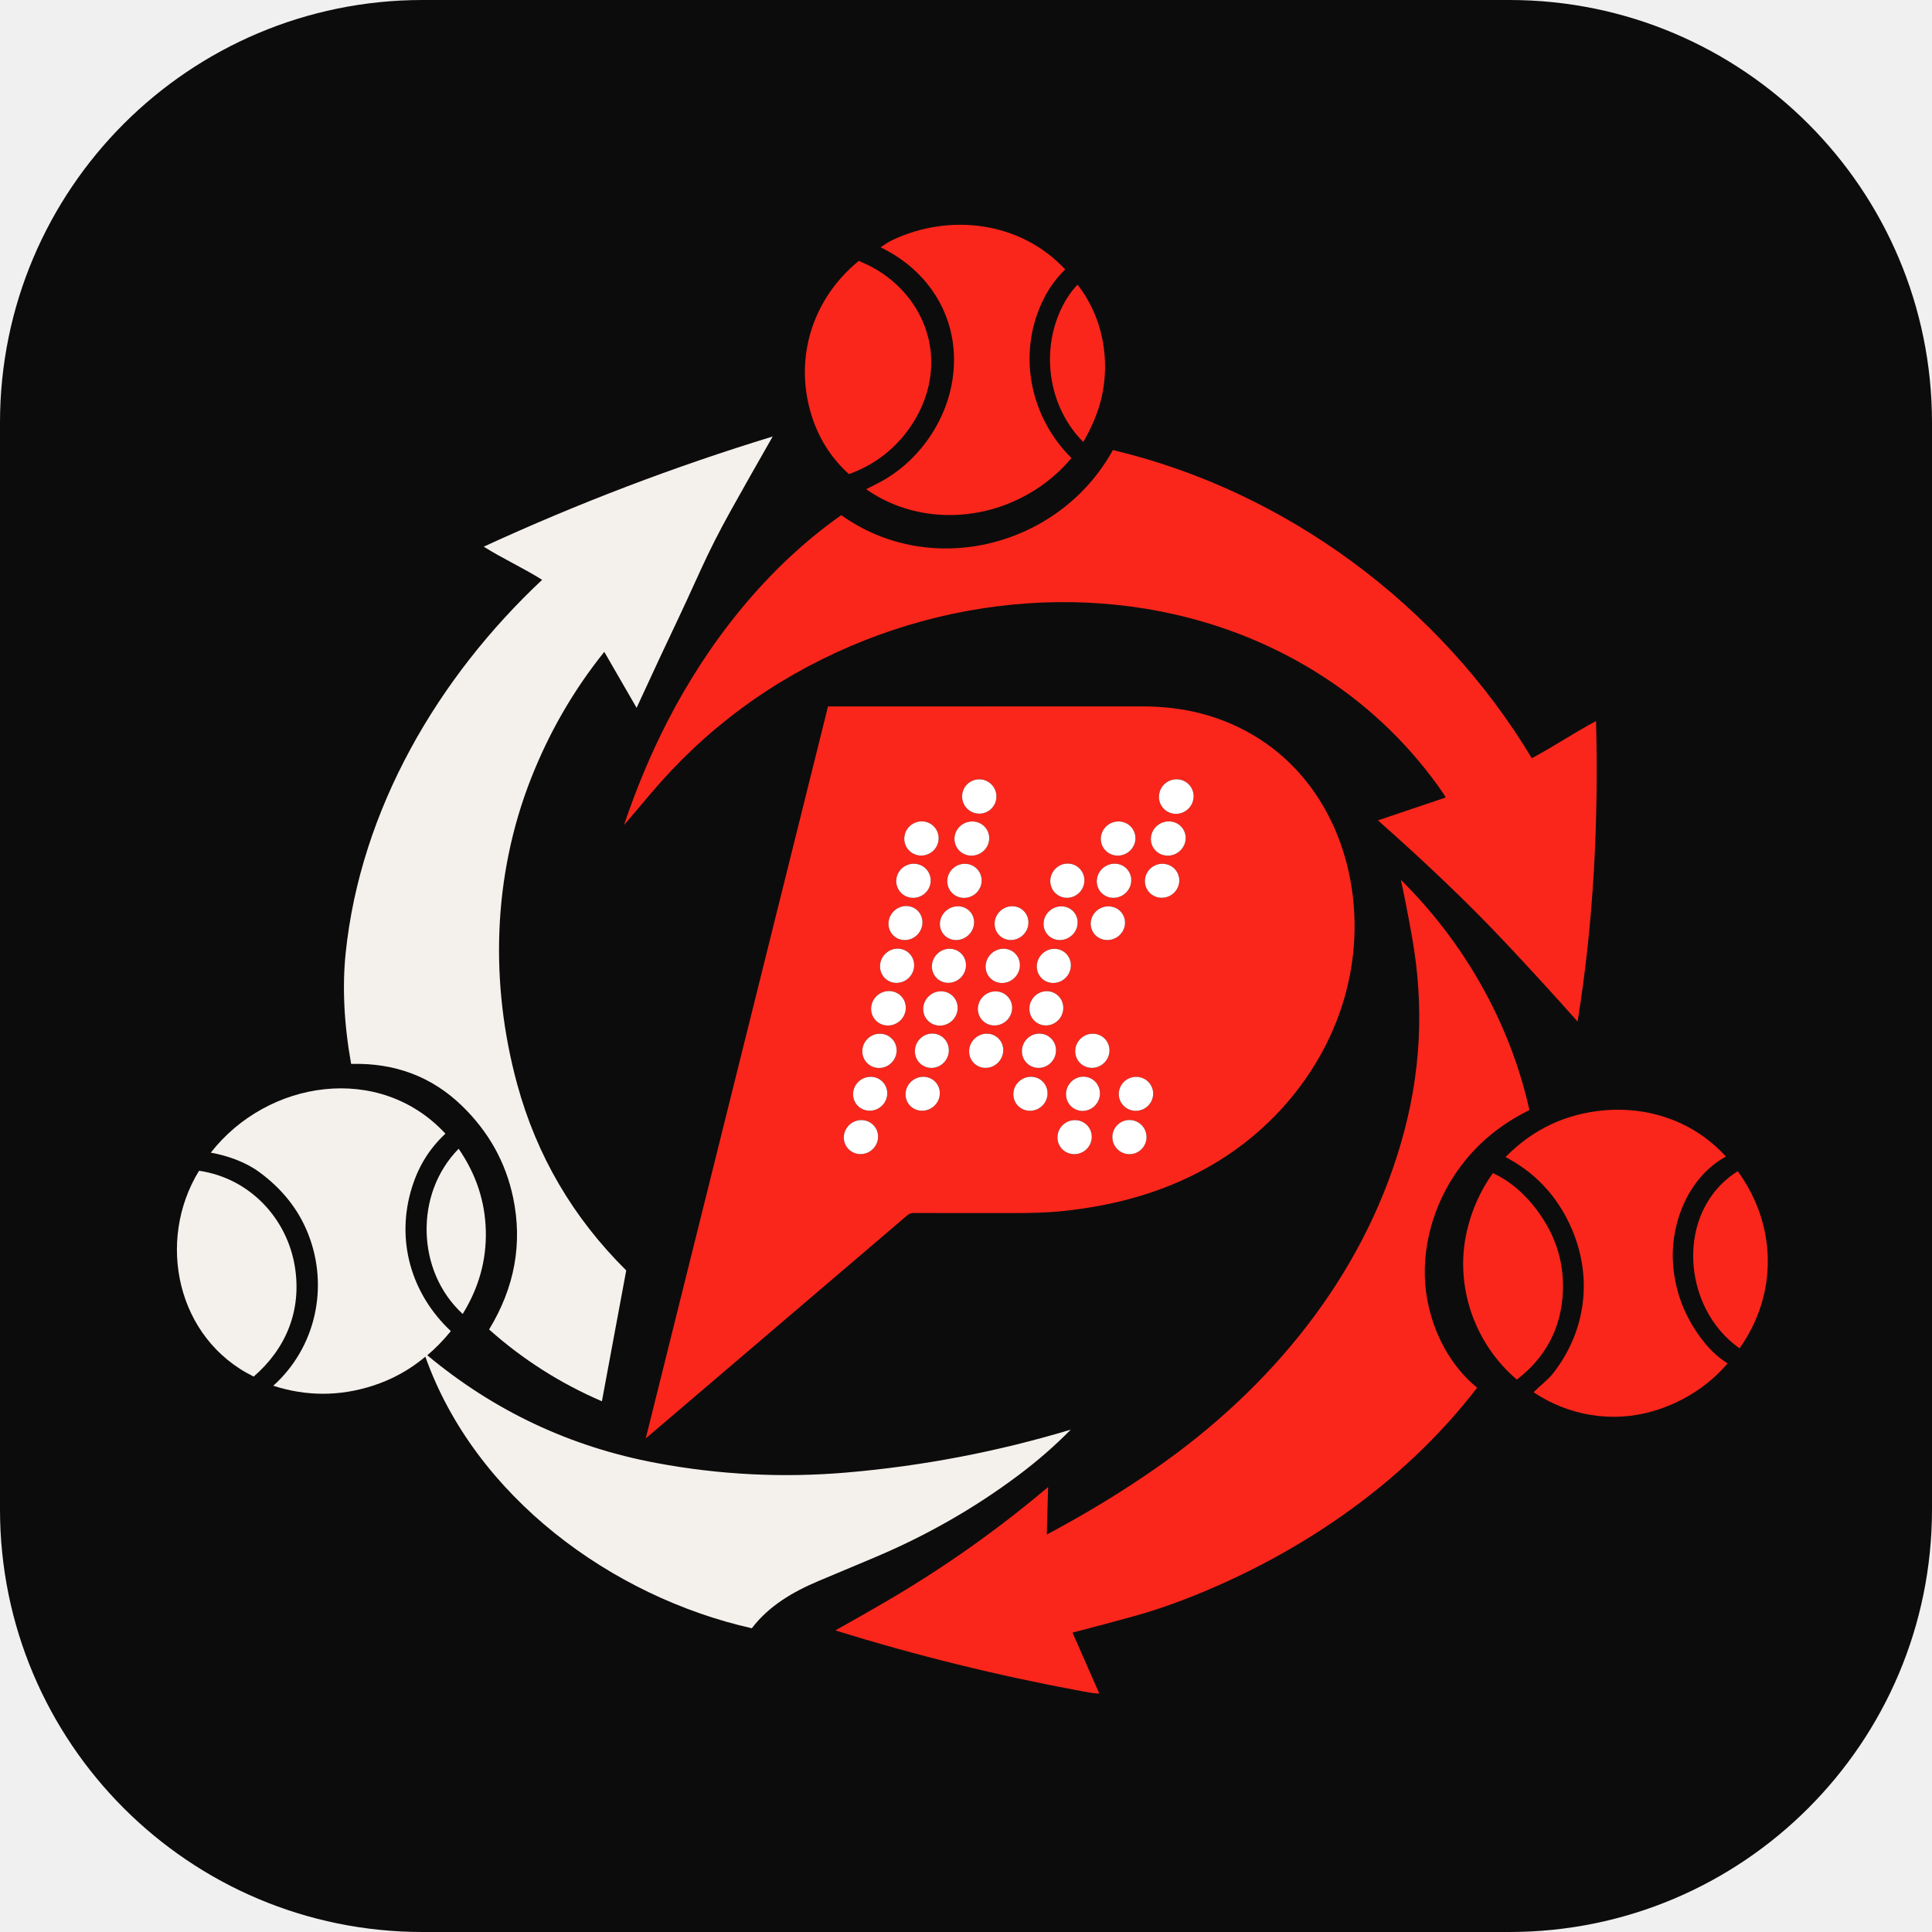
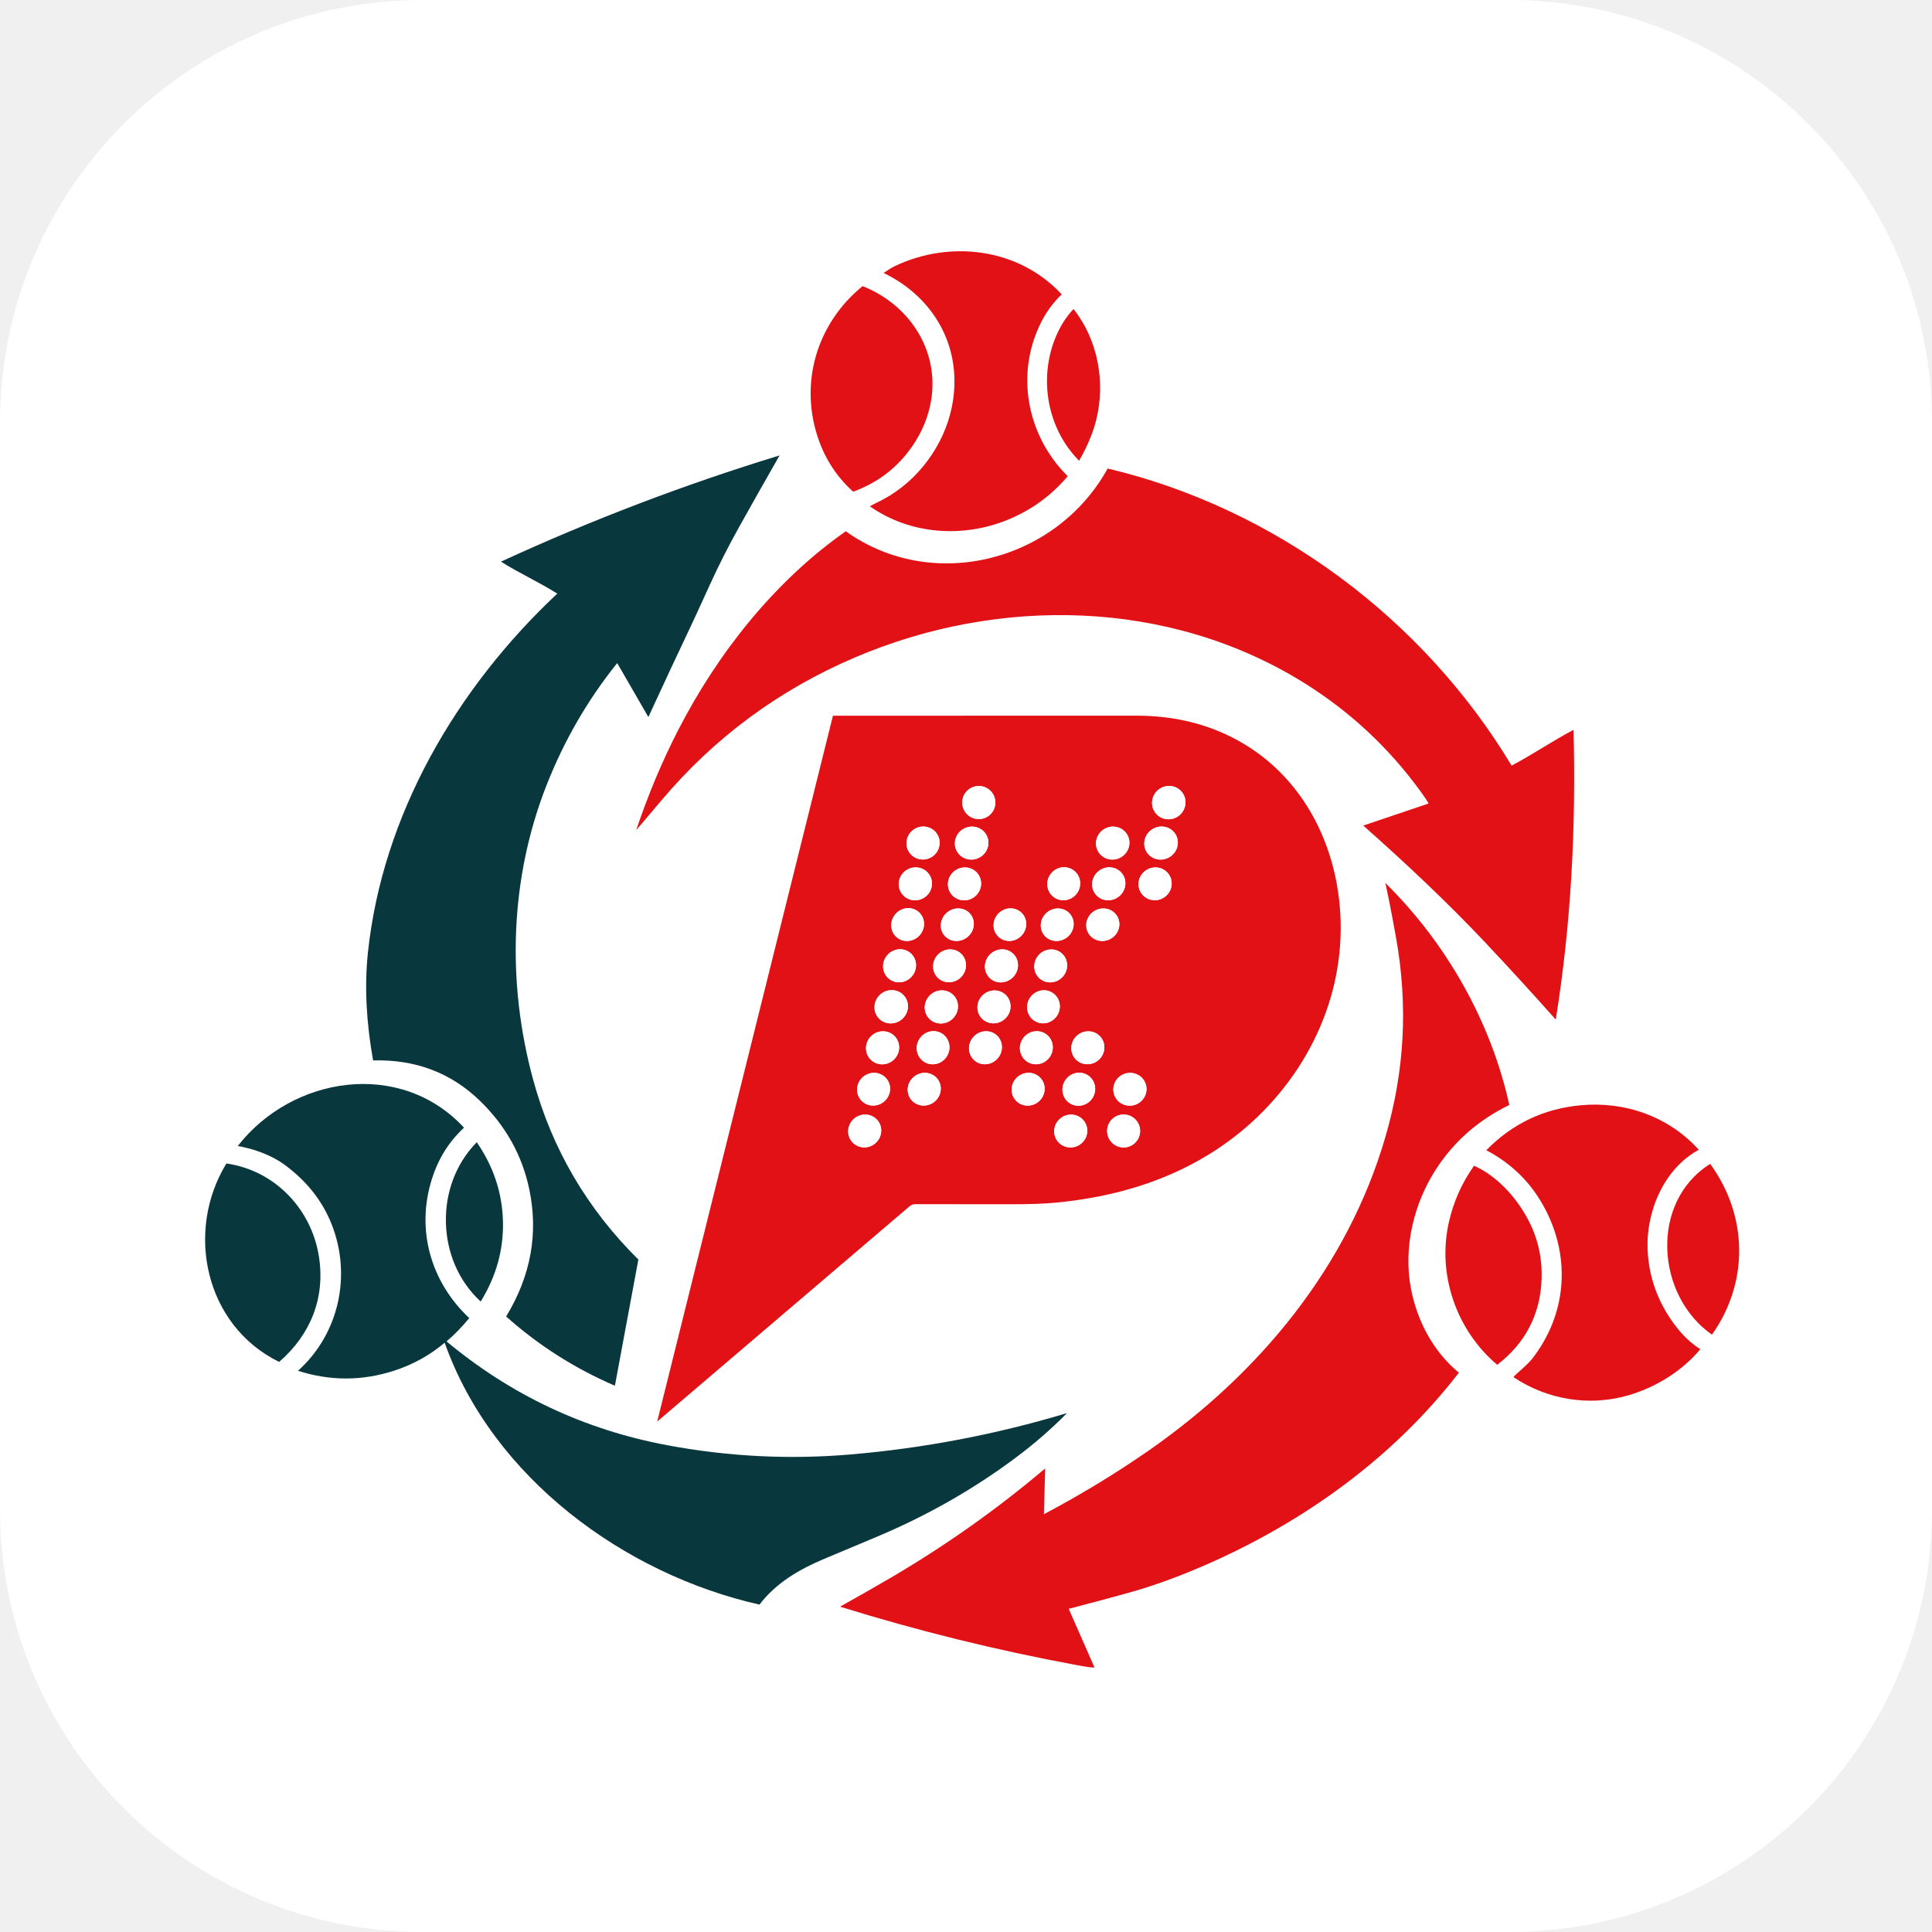
<svg xmlns="http://www.w3.org/2000/svg" viewBox="0 0 64 64">
-   <rect width="64" height="64" rx="14" fill="#0d0c0c" />
-   <svg x="4" y="5" width="56" height="54" viewBox="130 50 1000 920">
-     <path fill="#fa261b" d="M 570.969 227.961 C 575 225.941 577.441 224.691 578.91 223.91 C 600.691 212.379 616.641 190.379 621.352 166.891 C 628.379 131.922 611.359 100.289 579.469 84.852 C 582.391 82.84 584.699 81.43 586.391 80.629 C 620.078 64.602 662.121 69.391 688.691 97.961 C 683.379 103.16 679.43 108.602 676.328 114.641 C 660.012 146.41 667.219 184.641 692.398 209.531 C 682.371 221.391 670.16 230.281 655.75 236.211 C 628.488 247.43 595.988 245.57 570.969 227.961 Z M 570.969 227.961 " />
-     <path fill="#fa261b" d="M 566.551 92.941 C 582.789 99.281 596.238 111.422 603.488 126.699 C 615.031 151.02 609.07 178.059 591.699 198.031 C 583.449 207.52 573.141 214.531 560.77 219.039 C 551.129 210.328 544.121 199.82 539.73 187.52 C 527.41 152.988 538.18 116.039 566.551 92.941 Z M 566.551 92.941 " />
-     <path fill="#fa261b" d="M 699.379 200.039 C 679.781 180.371 674.488 149.672 684.941 124.391 C 687.77 117.539 691.441 111.73 695.961 106.961 C 710.941 125.91 715.641 151.738 709.898 174.93 C 707.941 182.871 704.43 191.238 699.379 200.039 Z M 699.379 200.039 " />
-     <path fill="#f4f1ec" d="M 344.719 261.949 C 400.352 236.34 457.328 214.609 515.648 196.781 C 506.16 213.379 497.77 228.211 490.5 241.27 C 484.129 252.711 478.301 264.211 473.031 275.781 C 466.5 290.109 462.309 299.199 460.48 303.031 C 453.422 317.84 444.98 335.93 435.148 357.281 L 416.031 324.172 C 397.93 346.691 383.488 371.641 372.719 399.012 C 350 456.719 348.262 520.41 364.531 579.98 C 376.059 622.23 397.559 658.93 429.012 690.078 L 414.621 767.488 C 390.031 756.898 367.781 742.738 347.891 725.012 C 363.059 700.109 367.789 674.07 362.078 646.891 C 357.699 626.07 347.621 608.012 331.84 592.711 C 314.059 575.48 292.211 567.211 266.281 567.922 C 262.051 544.238 260.98 522.352 263.059 502.238 C 271.852 417.41 317.531 339.43 379.27 281.559 C 368.051 274.488 355.871 268.988 344.719 261.949 Z M 344.719 261.949 " />
-     <path fill="#fa261b" d="M 427.73 426.559 C 427.719 426.57 427.719 426.551 427.719 426.539 C 434.98 404.969 443.5 384.641 453.289 365.559 C 477.531 318.328 512.352 274.129 556.23 243.32 C 609.82 281.531 685.559 261.719 716.891 204.809 C 819.551 229.141 910.5 296.871 964.691 387.078 C 977.801 380.16 989.699 371.98 1002.699 365.129 C 1004.219 424.641 1001.301 483.781 991.781 542.859 C 977.898 527.25 963.961 511.988 949.559 496.68 C 925.648 471.23 900.051 447.219 873.699 423.852 C 887.191 419.27 900.27 414.891 913.801 410.309 C 913.109 409.012 911.68 406.84 909.262 403.48 C 889.59 376.25 865.531 353.801 837.07 336.129 C 754.379 284.789 650.07 283.07 561.93 320.691 C 515.32 340.59 475.77 369.781 443.281 408.27 C 433.379 420 428.199 426.09 427.73 426.559 Z M 427.73 426.559 " />
-     <path fill="#fa261b" d="M 440.559 789.469 L 548.379 356.461 C 635.32 356.469 697.281 356.461 734.262 356.43 C 758.629 356.398 780.371 361.988 799.488 373.18 C 844.41 399.48 864.141 451.77 859.09 501.789 C 853.891 553.23 822.629 598.828 779.039 625.57 C 750.559 643.039 719.051 651.828 685.699 655.121 C 678.191 655.859 668.539 656.199 656.77 656.148 C 648.699 656.109 629.391 656.102 598.84 656.109 C 597.578 656.109 596.359 656.559 595.398 657.379 L 440.559 789.469 M 762.281 403.102 C 758.66 398.82 752.199 398.34 747.84 402.016 C 743.48 405.699 742.879 412.16 746.5 416.438 C 750.121 420.719 756.578 421.199 760.941 417.523 C 765.301 413.84 765.898 407.379 762.281 403.102 M 648 409.73 C 648 404.121 643.461 399.578 637.852 399.578 C 632.238 399.578 627.699 404.121 627.699 409.73 C 627.699 415.34 632.238 419.879 637.852 419.879 C 643.461 419.879 648 415.34 648 409.73 M 612.121 428.832 C 609.012 424.23 602.691 423.07 598.02 426.23 C 593.352 429.391 592.078 435.691 595.195 440.289 C 598.309 444.891 604.629 446.051 609.301 442.891 C 613.969 439.73 615.238 433.43 612.121 428.832 M 642.785 430.164 C 640.391 425.148 634.281 423.07 629.129 425.531 C 623.98 427.988 621.738 434.039 624.137 439.059 C 626.531 444.07 632.641 446.148 637.789 443.691 C 642.941 441.23 645.18 435.18 642.785 430.164 M 728.98 429.574 C 726.27 424.73 720.051 423.051 715.086 425.828 C 710.121 428.602 708.289 434.781 711 439.625 C 713.711 444.469 719.93 446.148 724.895 443.371 C 729.859 440.602 731.691 434.422 728.98 429.574 M 758.547 429.207 C 755.672 424.461 749.371 423.031 744.461 426.004 C 739.551 428.969 737.898 435.23 740.773 439.973 C 743.648 444.719 749.949 446.148 754.859 443.18 C 759.77 440.211 761.422 433.949 758.547 429.207 M 607.887 454.613 C 605.191 449.77 598.988 448.07 594.047 450.828 C 589.102 453.578 587.281 459.738 589.973 464.586 C 592.672 469.43 598.871 471.129 603.812 468.371 C 608.762 465.621 610.578 459.461 607.887 454.613 M 637.496 453.766 C 634.328 449.23 628.012 448.18 623.363 451.422 C 618.719 454.66 617.52 460.961 620.684 465.496 C 623.852 470.031 630.172 471.078 634.816 467.84 C 639.461 464.602 640.66 458.301 637.496 453.766 M 696.539 451.742 C 692.32 448.18 685.949 448.781 682.312 453.086 C 678.672 457.391 679.141 463.77 683.359 467.34 C 687.578 470.898 693.949 470.301 697.59 465.996 C 701.23 461.691 700.762 455.309 696.539 451.742 M 725.797 453.336 C 722.469 448.949 716.09 448.191 711.543 451.637 C 707 455.09 706.012 461.441 709.344 465.824 C 712.672 470.211 719.051 470.969 723.598 467.52 C 728.141 464.07 729.129 457.719 725.797 453.336 M 754.824 454.414 C 752.031 449.648 745.809 448.109 740.941 450.965 C 736.07 453.82 734.379 460 737.176 464.766 C 739.969 469.531 746.191 471.07 751.059 468.215 C 755.93 465.359 757.621 459.18 754.824 454.414 M 601.27 477.141 C 597.32 473.398 590.961 473.699 587.055 477.809 C 583.148 481.922 583.18 488.289 587.129 492.039 C 591.078 495.781 597.441 495.48 601.344 491.371 C 605.25 487.262 605.219 480.891 601.27 477.141 M 664.207 477.492 C 660.41 473.629 654.078 473.699 650.062 477.648 C 646.039 481.602 645.859 487.93 649.656 491.789 C 653.449 495.648 659.781 495.578 663.801 491.629 C 667.82 487.68 668 481.352 664.207 477.492 M 632.855 478.375 C 629.559 474.09 623.23 473.441 618.711 476.922 C 614.199 480.398 613.211 486.691 616.504 490.965 C 619.801 495.25 626.129 495.898 630.648 492.418 C 635.16 488.941 636.148 482.648 632.855 478.375 M 694.07 478.41 C 690.762 474.129 684.449 473.461 679.969 476.926 C 675.488 480.391 674.539 486.672 677.852 490.949 C 681.16 495.23 687.469 495.898 691.953 492.434 C 696.43 488.969 697.379 482.691 694.07 478.41 M 722.84 479.652 C 720.16 474.898 714 473.301 709.07 476.074 C 704.141 478.852 702.32 484.949 705 489.707 C 707.68 494.461 713.84 496.059 718.77 493.289 C 723.699 490.512 725.52 484.41 722.84 479.652 M 596.145 502.254 C 592.07 498.559 585.68 498.98 581.867 503.188 C 578.059 507.391 578.262 513.789 582.336 517.484 C 586.41 521.18 592.801 520.762 596.609 516.555 C 600.422 512.352 600.219 505.949 596.145 502.254 M 627.223 502.68 C 623.391 498.789 617 498.871 612.965 502.848 C 608.93 506.828 608.762 513.211 612.598 517.102 C 616.43 520.988 622.82 520.91 626.855 516.934 C 630.891 512.949 631.059 506.57 627.223 502.68 M 659.246 502.781 C 655.469 498.809 649.051 498.789 644.91 502.734 C 640.77 506.68 640.48 513.09 644.254 517.059 C 648.031 521.031 654.449 521.051 658.59 517.105 C 662.73 513.16 663.02 506.75 659.246 502.781 M 689.035 502.512 C 685.07 498.73 678.68 499 674.777 503.098 C 670.871 507.199 670.922 513.59 674.883 517.371 C 678.852 521.148 685.238 520.879 689.145 516.781 C 693.051 512.68 693 506.289 689.035 502.512 M 592.191 528.457 C 588.691 524.141 582.23 523.578 577.777 527.195 C 573.328 530.809 572.559 537.25 576.066 541.562 C 579.57 545.879 586.031 546.441 590.48 542.824 C 594.93 539.211 595.699 532.77 592.191 528.457 M 683.375 526.668 C 678.871 523.512 672.602 524.699 669.371 529.324 C 666.141 533.941 667.16 540.238 671.664 543.395 C 676.172 546.551 682.441 545.359 685.672 540.738 C 688.898 536.121 687.879 529.82 683.375 526.668 M 622.582 528.199 C 618.898 524.09 612.461 523.852 608.203 527.668 C 603.949 531.48 603.488 537.91 607.176 542.023 C 610.859 546.129 617.301 546.371 621.559 542.555 C 625.809 538.738 626.27 532.309 622.582 528.199 M 655.07 528.523 C 651.559 524.301 645.172 523.809 640.805 527.434 C 636.441 531.059 635.738 537.43 639.25 541.656 C 642.762 545.879 649.148 546.371 653.516 542.746 C 657.879 539.121 658.578 532.75 655.07 528.523 M 586.43 553.293 C 582.711 549.191 576.289 548.961 572.09 552.766 C 567.891 556.578 567.488 562.988 571.211 567.09 C 574.93 571.191 581.352 571.422 585.551 567.613 C 589.75 563.801 590.148 557.391 586.43 553.293 M 615.348 551.504 C 610.719 548.531 604.488 549.988 601.43 554.75 C 598.371 559.512 599.641 565.781 604.273 568.754 C 608.898 571.73 615.129 570.27 618.191 565.512 C 621.25 560.75 619.98 554.48 615.348 551.504 M 648.945 552.613 C 644.93 548.879 638.539 549.23 634.672 553.398 C 630.801 557.559 630.922 563.961 634.934 567.688 C 638.949 571.422 645.34 571.07 649.207 566.902 C 653.078 562.738 652.961 556.34 648.945 552.613 M 679.52 552.113 C 675.199 548.691 668.84 549.5 665.332 553.934 C 661.82 558.371 662.48 564.738 666.801 568.164 C 671.121 571.59 677.48 570.781 680.988 566.344 C 684.5 561.91 683.84 555.539 679.52 552.113 M 712.5 553.461 C 708.891 549.289 702.5 548.898 698.211 552.598 C 693.93 556.301 693.379 562.68 696.98 566.859 C 700.59 571.031 706.98 571.422 711.27 567.723 C 715.551 564.02 716.102 557.641 712.5 553.461 M 581.504 579.473 C 578.23 575.078 571.898 574.25 567.375 577.617 C 562.852 580.988 561.84 587.289 565.117 591.688 C 568.391 596.078 574.719 596.91 579.246 593.543 C 583.77 590.172 584.781 583.871 581.504 579.473 M 612.645 579.484 C 609.398 575.078 603.059 574.238 598.5 577.602 C 593.93 580.969 592.871 587.27 596.113 591.676 C 599.359 596.078 605.699 596.922 610.262 593.555 C 614.828 590.191 615.891 583.891 612.645 579.484 M 676.125 579.223 C 672.711 574.922 666.352 574.289 661.926 577.805 C 657.5 581.32 656.691 587.66 660.113 591.957 C 663.531 596.262 669.891 596.891 674.312 593.379 C 678.738 589.859 679.551 583.52 676.125 579.223 M 705.012 577.207 C 700.488 574.07 694.219 575.289 691.012 579.93 C 687.801 584.57 688.871 590.859 693.387 593.992 C 697.91 597.129 704.18 595.91 707.387 591.27 C 710.602 586.629 709.531 580.34 705.012 577.207 M 739.938 581.633 C 737.77 576.539 731.82 574.191 726.633 576.387 C 721.449 578.59 719 584.512 721.16 589.605 C 723.328 594.699 729.281 597.051 734.469 594.852 C 739.648 592.648 742.102 586.73 739.938 581.633 M 702.664 605.457 C 699.531 600.898 693.23 599.801 688.582 602.992 C 683.93 606.18 682.699 612.469 685.836 617.023 C 688.969 621.578 695.27 622.68 699.918 619.488 C 704.57 616.301 705.801 610.012 702.664 605.457 M 736.801 611.211 C 736.801 605.629 732.27 601.102 726.691 601.102 C 721.109 601.102 716.578 605.629 716.578 611.211 C 716.578 616.789 721.109 621.32 726.691 621.32 C 732.27 621.32 736.801 616.789 736.801 611.211 M 576.02 605.039 C 572.699 600.648 566.352 599.852 561.848 603.258 C 557.34 606.672 556.379 612.988 559.699 617.379 C 563.02 621.77 569.371 622.57 573.875 619.16 C 578.379 615.75 579.34 609.43 576.02 605.039 Z M 576.02 605.039 " />
+   <rect width="64" height="64" rx="14" fill="#ffffff" />
+   <svg x="5" y="6" width="54" height="52" viewBox="130 50 1000 920">
+     <path fill="#e21115" d="M 570.969 227.961 C 575 225.941 577.441 224.691 578.91 223.91 C 600.691 212.379 616.641 190.379 621.352 166.891 C 628.379 131.922 611.359 100.289 579.469 84.852 C 582.391 82.84 584.699 81.43 586.391 80.629 C 620.078 64.602 662.121 69.391 688.691 97.961 C 683.379 103.16 679.43 108.602 676.328 114.641 C 660.012 146.41 667.219 184.641 692.398 209.531 C 682.371 221.391 670.16 230.281 655.75 236.211 C 628.488 247.43 595.988 245.57 570.969 227.961 Z M 570.969 227.961 " />
+     <path fill="#e21115" d="M 566.551 92.941 C 582.789 99.281 596.238 111.422 603.488 126.699 C 615.031 151.02 609.07 178.059 591.699 198.031 C 583.449 207.52 573.141 214.531 560.77 219.039 C 551.129 210.328 544.121 199.82 539.73 187.52 C 527.41 152.988 538.18 116.039 566.551 92.941 Z M 566.551 92.941 " />
+     <path fill="#e21115" d="M 699.379 200.039 C 679.781 180.371 674.488 149.672 684.941 124.391 C 687.77 117.539 691.441 111.73 695.961 106.961 C 710.941 125.91 715.641 151.738 709.898 174.93 C 707.941 182.871 704.43 191.238 699.379 200.039 Z M 699.379 200.039 " />
+     <path fill="#09373e" d="M 344.719 261.949 C 400.352 236.34 457.328 214.609 515.648 196.781 C 506.16 213.379 497.77 228.211 490.5 241.27 C 484.129 252.711 478.301 264.211 473.031 275.781 C 466.5 290.109 462.309 299.199 460.48 303.031 C 453.422 317.84 444.98 335.93 435.148 357.281 L 416.031 324.172 C 397.93 346.691 383.488 371.641 372.719 399.012 C 350 456.719 348.262 520.41 364.531 579.98 C 376.059 622.23 397.559 658.93 429.012 690.078 L 414.621 767.488 C 390.031 756.898 367.781 742.738 347.891 725.012 C 363.059 700.109 367.789 674.07 362.078 646.891 C 357.699 626.07 347.621 608.012 331.84 592.711 C 314.059 575.48 292.211 567.211 266.281 567.922 C 262.051 544.238 260.98 522.352 263.059 502.238 C 271.852 417.41 317.531 339.43 379.27 281.559 C 368.051 274.488 355.871 268.988 344.719 261.949 Z M 344.719 261.949 " />
+     <path fill="#e21115" d="M 427.73 426.559 C 427.719 426.57 427.719 426.551 427.719 426.539 C 434.98 404.969 443.5 384.641 453.289 365.559 C 477.531 318.328 512.352 274.129 556.23 243.32 C 609.82 281.531 685.559 261.719 716.891 204.809 C 819.551 229.141 910.5 296.871 964.691 387.078 C 977.801 380.16 989.699 371.98 1002.699 365.129 C 1004.219 424.641 1001.301 483.781 991.781 542.859 C 977.898 527.25 963.961 511.988 949.559 496.68 C 925.648 471.23 900.051 447.219 873.699 423.852 C 887.191 419.27 900.27 414.891 913.801 410.309 C 913.109 409.012 911.68 406.84 909.262 403.48 C 889.59 376.25 865.531 353.801 837.07 336.129 C 754.379 284.789 650.07 283.07 561.93 320.691 C 515.32 340.59 475.77 369.781 443.281 408.27 C 433.379 420 428.199 426.09 427.73 426.559 Z M 427.73 426.559 " />
+     <path fill="#e21115" d="M 440.559 789.469 L 548.379 356.461 C 635.32 356.469 697.281 356.461 734.262 356.43 C 758.629 356.398 780.371 361.988 799.488 373.18 C 844.41 399.48 864.141 451.77 859.09 501.789 C 853.891 553.23 822.629 598.828 779.039 625.57 C 750.559 643.039 719.051 651.828 685.699 655.121 C 678.191 655.859 668.539 656.199 656.77 656.148 C 648.699 656.109 629.391 656.102 598.84 656.109 C 597.578 656.109 596.359 656.559 595.398 657.379 L 440.559 789.469 M 762.281 403.102 C 758.66 398.82 752.199 398.34 747.84 402.016 C 743.48 405.699 742.879 412.16 746.5 416.438 C 750.121 420.719 756.578 421.199 760.941 417.523 C 765.301 413.84 765.898 407.379 762.281 403.102 M 648 409.73 C 648 404.121 643.461 399.578 637.852 399.578 C 632.238 399.578 627.699 404.121 627.699 409.73 C 627.699 415.34 632.238 419.879 637.852 419.879 C 643.461 419.879 648 415.34 648 409.73 M 612.121 428.832 C 609.012 424.23 602.691 423.07 598.02 426.23 C 593.352 429.391 592.078 435.691 595.195 440.289 C 598.309 444.891 604.629 446.051 609.301 442.891 C 613.969 439.73 615.238 433.43 612.121 428.832 M 642.785 430.164 C 640.391 425.148 634.281 423.07 629.129 425.531 C 623.98 427.988 621.738 434.039 624.137 439.059 C 626.531 444.07 632.641 446.148 637.789 443.691 C 642.941 441.23 645.18 435.18 642.785 430.164 M 728.98 429.574 C 726.27 424.73 720.051 423.051 715.086 425.828 C 710.121 428.602 708.289 434.781 711 439.625 C 713.711 444.469 719.93 446.148 724.895 443.371 C 729.859 440.602 731.691 434.422 728.98 429.574 M 758.547 429.207 C 755.672 424.461 749.371 423.031 744.461 426.004 C 739.551 428.969 737.898 435.23 740.773 439.973 C 743.648 444.719 749.949 446.148 754.859 443.18 C 759.77 440.211 761.422 433.949 758.547 429.207 M 607.887 454.613 C 605.191 449.77 598.988 448.07 594.047 450.828 C 589.102 453.578 587.281 459.738 589.973 464.586 C 592.672 469.43 598.871 471.129 603.812 468.371 C 608.762 465.621 610.578 459.461 607.887 454.613 M 637.496 453.766 C 634.328 449.23 628.012 448.18 623.363 451.422 C 618.719 454.66 617.52 460.961 620.684 465.496 C 623.852 470.031 630.172 471.078 634.816 467.84 C 639.461 464.602 640.66 458.301 637.496 453.766 M 696.539 451.742 C 692.32 448.18 685.949 448.781 682.312 453.086 C 678.672 457.391 679.141 463.77 683.359 467.34 C 687.578 470.898 693.949 470.301 697.59 465.996 C 701.23 461.691 700.762 455.309 696.539 451.742 M 725.797 453.336 C 722.469 448.949 716.09 448.191 711.543 451.637 C 707 455.09 706.012 461.441 709.344 465.824 C 712.672 470.211 719.051 470.969 723.598 467.52 C 728.141 464.07 729.129 457.719 725.797 453.336 M 754.824 454.414 C 752.031 449.648 745.809 448.109 740.941 450.965 C 736.07 453.82 734.379 460 737.176 464.766 C 739.969 469.531 746.191 471.07 751.059 468.215 C 755.93 465.359 757.621 459.18 754.824 454.414 M 601.27 477.141 C 597.32 473.398 590.961 473.699 587.055 477.809 C 583.148 481.922 583.18 488.289 587.129 492.039 C 591.078 495.781 597.441 495.48 601.344 491.371 C 605.25 487.262 605.219 480.891 601.27 477.141 M 664.207 477.492 C 660.41 473.629 654.078 473.699 650.062 477.648 C 646.039 481.602 645.859 487.93 649.656 491.789 C 653.449 495.648 659.781 495.578 663.801 491.629 C 667.82 487.68 668 481.352 664.207 477.492 M 632.855 478.375 C 629.559 474.09 623.23 473.441 618.711 476.922 C 614.199 480.398 613.211 486.691 616.504 490.965 C 619.801 495.25 626.129 495.898 630.648 492.418 C 635.16 488.941 636.148 482.648 632.855 478.375 M 694.07 478.41 C 690.762 474.129 684.449 473.461 679.969 476.926 C 675.488 480.391 674.539 486.672 677.852 490.949 C 681.16 495.23 687.469 495.898 691.953 492.434 C 696.43 488.969 697.379 482.691 694.07 478.41 M 722.84 479.652 C 720.16 474.898 714 473.301 709.07 476.074 C 704.141 478.852 702.32 484.949 705 489.707 C 707.68 494.461 713.84 496.059 718.77 493.289 C 723.699 490.512 725.52 484.41 722.84 479.652 M 596.145 502.254 C 592.07 498.559 585.68 498.98 581.867 503.188 C 578.059 507.391 578.262 513.789 582.336 517.484 C 586.41 521.18 592.801 520.762 596.609 516.555 C 600.422 512.352 600.219 505.949 596.145 502.254 M 627.223 502.68 C 623.391 498.789 617 498.871 612.965 502.848 C 608.93 506.828 608.762 513.211 612.598 517.102 C 616.43 520.988 622.82 520.91 626.855 516.934 C 630.891 512.949 631.059 506.57 627.223 502.68 M 659.246 502.781 C 655.469 498.809 649.051 498.789 644.91 502.734 C 640.77 506.68 640.48 513.09 644.254 517.059 C 648.031 521.031 654.449 521.051 658.59 517.105 C 662.73 513.16 663.02 506.75 659.246 502.781 M 689.035 502.512 C 685.07 498.73 678.68 499 674.777 503.098 C 670.871 507.199 670.922 513.59 674.883 517.371 C 678.852 521.148 685.238 520.879 689.145 516.781 C 693.051 512.68 693 506.289 689.035 502.512 M 592.191 528.457 C 588.691 524.141 582.23 523.578 577.777 527.195 C 573.328 530.809 572.559 537.25 576.066 541.562 C 579.57 545.879 586.031 546.441 590.48 542.824 C 594.93 539.211 595.699 532.77 592.191 528.457 M 683.375 526.668 C 678.871 523.512 672.602 524.699 669.371 529.324 C 666.141 533.941 667.16 540.238 671.664 543.395 C 676.172 546.551 682.441 545.359 685.672 540.738 C 688.898 536.121 687.879 529.82 683.375 526.668 M 622.582 528.199 C 618.898 524.09 612.461 523.852 608.203 527.668 C 603.949 531.48 603.488 537.91 607.176 542.023 C 610.859 546.129 617.301 546.371 621.559 542.555 C 625.809 538.738 626.27 532.309 622.582 528.199 M 655.07 528.523 C 651.559 524.301 645.172 523.809 640.805 527.434 C 636.441 531.059 635.738 537.43 639.25 541.656 C 642.762 545.879 649.148 546.371 653.516 542.746 C 657.879 539.121 658.578 532.75 655.07 528.523 M 586.43 553.293 C 582.711 549.191 576.289 548.961 572.09 552.766 C 567.891 556.578 567.488 562.988 571.211 567.09 C 574.93 571.191 581.352 571.422 585.551 567.613 C 589.75 563.801 590.148 557.391 586.43 553.293 M 615.348 551.504 C 610.719 548.531 604.488 549.988 601.43 554.75 C 598.371 559.512 599.641 565.781 604.273 568.754 C 608.898 571.73 615.129 570.27 618.191 565.512 C 621.25 560.75 619.98 554.48 615.348 551.504 M 648.945 552.613 C 644.93 548.879 638.539 549.23 634.672 553.398 C 630.801 557.559 630.922 563.961 634.934 567.688 C 638.949 571.422 645.34 571.07 649.207 566.902 C 653.078 562.738 652.961 556.34 648.945 552.613 M 679.52 552.113 C 675.199 548.691 668.84 549.5 665.332 553.934 C 661.82 558.371 662.48 564.738 666.801 568.164 C 671.121 571.59 677.48 570.781 680.988 566.344 C 684.5 561.91 683.84 555.539 679.52 552.113 M 712.5 553.461 C 708.891 549.289 702.5 548.898 698.211 552.598 C 693.93 556.301 693.379 562.68 696.98 566.859 C 700.59 571.031 706.98 571.422 711.27 567.723 C 715.551 564.02 716.102 557.641 712.5 553.461 M 581.504 579.473 C 578.23 575.078 571.898 574.25 567.375 577.617 C 562.852 580.988 561.84 587.289 565.117 591.688 C 568.391 596.078 574.719 596.91 579.246 593.543 C 583.77 590.172 584.781 583.871 581.504 579.473 M 612.645 579.484 C 609.398 575.078 603.059 574.238 598.5 577.602 C 593.93 580.969 592.871 587.27 596.113 591.676 C 599.359 596.078 605.699 596.922 610.262 593.555 C 614.828 590.191 615.891 583.891 612.645 579.484 M 676.125 579.223 C 672.711 574.922 666.352 574.289 661.926 577.805 C 657.5 581.32 656.691 587.66 660.113 591.957 C 663.531 596.262 669.891 596.891 674.312 593.379 C 678.738 589.859 679.551 583.52 676.125 579.223 M 705.012 577.207 C 700.488 574.07 694.219 575.289 691.012 579.93 C 687.801 584.57 688.871 590.859 693.387 593.992 C 697.91 597.129 704.18 595.91 707.387 591.27 C 710.602 586.629 709.531 580.34 705.012 577.207 M 739.938 581.633 C 737.77 576.539 731.82 574.191 726.633 576.387 C 721.449 578.59 719 584.512 721.16 589.605 C 723.328 594.699 729.281 597.051 734.469 594.852 C 739.648 592.648 742.102 586.73 739.938 581.633 M 702.664 605.457 C 699.531 600.898 693.23 599.801 688.582 602.992 C 683.93 606.18 682.699 612.469 685.836 617.023 C 688.969 621.578 695.27 622.68 699.918 619.488 C 704.57 616.301 705.801 610.012 702.664 605.457 M 736.801 611.211 C 736.801 605.629 732.27 601.102 726.691 601.102 C 721.109 601.102 716.578 605.629 716.578 611.211 C 716.578 616.789 721.109 621.32 726.691 621.32 C 732.27 621.32 736.801 616.789 736.801 611.211 M 576.02 605.039 C 572.699 600.648 566.352 599.852 561.848 603.258 C 557.34 606.672 556.379 612.988 559.699 617.379 C 563.02 621.77 569.371 622.57 573.875 619.16 C 578.379 615.75 579.34 609.43 576.02 605.039 Z M 576.02 605.039 " />
    <path fill="#ffffff" d="M 762.281 403.102 C 765.898 407.379 765.301 413.84 760.941 417.523 C 756.578 421.199 750.121 420.719 746.5 416.438 C 742.879 412.16 743.48 405.699 747.84 402.016 C 752.199 398.34 758.66 398.82 762.281 403.102 Z M 762.281 403.102 " />
    <path fill="#ffffff" d="M 648 409.73 C 648 415.34 643.461 419.879 637.852 419.879 C 632.238 419.879 627.699 415.34 627.699 409.73 C 627.699 404.121 632.238 399.578 637.852 399.578 C 643.461 399.578 648 404.121 648 409.73 Z M 648 409.73 " />
    <path fill="#ffffff" d="M 612.121 428.832 C 615.238 433.43 613.969 439.73 609.301 442.891 C 604.629 446.051 598.309 444.891 595.195 440.289 C 592.078 435.691 593.352 429.391 598.02 426.23 C 602.691 423.07 609.012 424.23 612.121 428.832 Z M 612.121 428.832 " />
    <path fill="#ffffff" d="M 642.785 430.164 C 645.18 435.18 642.941 441.23 637.789 443.691 C 632.641 446.148 626.531 444.07 624.137 439.059 C 621.738 434.039 623.98 427.988 629.129 425.531 C 634.281 423.07 640.391 425.148 642.785 430.164 Z M 642.785 430.164 " />
    <path fill="#ffffff" d="M 728.98 429.574 C 731.691 434.422 729.859 440.602 724.895 443.371 C 719.93 446.148 713.711 444.469 711 439.625 C 708.289 434.781 710.121 428.602 715.086 425.828 C 720.051 423.051 726.27 424.73 728.98 429.574 Z M 728.98 429.574 " />
    <path fill="#ffffff" d="M 758.547 429.207 C 761.422 433.949 759.77 440.211 754.859 443.18 C 749.949 446.148 743.648 444.719 740.773 439.973 C 737.898 435.23 739.551 428.969 744.461 426.004 C 749.371 423.031 755.672 424.461 758.547 429.207 Z M 758.547 429.207 " />
    <path fill="#ffffff" d="M 607.887 454.613 C 610.578 459.461 608.762 465.621 603.812 468.371 C 598.871 471.129 592.672 469.43 589.973 464.586 C 587.281 459.738 589.102 453.578 594.047 450.828 C 598.988 448.07 605.191 449.77 607.887 454.613 Z M 607.887 454.613 " />
    <path fill="#ffffff" d="M 637.496 453.766 C 640.66 458.301 639.461 464.602 634.816 467.84 C 630.172 471.078 623.852 470.031 620.684 465.496 C 617.52 460.961 618.719 454.66 623.363 451.422 C 628.012 448.18 634.328 449.23 637.496 453.766 Z M 637.496 453.766 " />
    <path fill="#ffffff" d="M 696.539 451.742 C 700.762 455.309 701.23 461.691 697.59 465.996 C 693.949 470.301 687.578 470.898 683.359 467.34 C 679.141 463.77 678.672 457.391 682.312 453.086 C 685.949 448.781 692.32 448.18 696.539 451.742 Z M 696.539 451.742 " />
    <path fill="#ffffff" d="M 725.797 453.336 C 729.129 457.719 728.141 464.07 723.598 467.52 C 719.051 470.969 712.672 470.211 709.344 465.824 C 706.012 461.441 707 455.09 711.543 451.637 C 716.09 448.191 722.469 448.949 725.797 453.336 Z M 725.797 453.336 " />
    <path fill="#ffffff" d="M 754.824 454.414 C 757.621 459.18 755.93 465.359 751.059 468.215 C 746.191 471.07 739.969 469.531 737.176 464.766 C 734.379 460 736.07 453.82 740.941 450.965 C 745.809 448.109 752.031 449.648 754.824 454.414 Z M 754.824 454.414 " />
-     <path fill="#fa261b" d="M 887.238 459.059 C 924.73 496 952 544.09 963.281 595.238 C 944.148 604.609 929.371 617.691 918.461 634.449 C 904.699 655.578 898.18 682.68 902.898 707.629 C 906.621 727.281 916.34 746.328 932.352 759.48 C 892.031 811.828 837.012 851.129 777.449 877.199 C 760.898 884.449 745.328 890.121 730.719 894.219 C 720.941 896.969 708.371 900.34 693.012 904.34 L 708.828 940.328 C 707.898 940.531 704.199 940.031 697.73 938.828 C 648.559 929.719 600.219 917.789 552.73 903.02 C 563.539 896.98 573.48 891.32 582.539 886.031 C 616.672 866.121 648.68 843.52 678.57 818.211 L 677.789 846.309 C 700.789 834.102 722.301 821.02 742.32 807.07 C 809.852 760.02 864.07 694.641 887.289 614.84 C 899.121 574.191 901.211 534.078 893.82 492.68 C 890.93 476.5 888.691 465.52 887.238 459.059 Z M 887.238 459.059 " />
+     <path fill="#e21115" d="M 887.238 459.059 C 924.73 496 952 544.09 963.281 595.238 C 944.148 604.609 929.371 617.691 918.461 634.449 C 904.699 655.578 898.18 682.68 902.898 707.629 C 906.621 727.281 916.34 746.328 932.352 759.48 C 892.031 811.828 837.012 851.129 777.449 877.199 C 760.898 884.449 745.328 890.121 730.719 894.219 C 720.941 896.969 708.371 900.34 693.012 904.34 L 708.828 940.328 C 707.898 940.531 704.199 940.031 697.73 938.828 C 648.559 929.719 600.219 917.789 552.73 903.02 C 563.539 896.98 573.48 891.32 582.539 886.031 C 616.672 866.121 648.68 843.52 678.57 818.211 L 677.789 846.309 C 700.789 834.102 722.301 821.02 742.32 807.07 C 809.852 760.02 864.07 694.641 887.289 614.84 C 899.121 574.191 901.211 534.078 893.82 492.68 C 890.93 476.5 888.691 465.52 887.238 459.059 Z M 887.238 459.059 " />
    <path fill="#ffffff" d="M 601.27 477.141 C 605.219 480.891 605.25 487.262 601.344 491.371 C 597.441 495.48 591.078 495.781 587.129 492.039 C 583.18 488.289 583.148 481.922 587.055 477.809 C 590.961 473.699 597.32 473.398 601.27 477.141 Z M 601.27 477.141 " />
    <path fill="#ffffff" d="M 664.207 477.492 C 668 481.352 667.82 487.68 663.801 491.629 C 659.781 495.578 653.449 495.648 649.656 491.789 C 645.859 487.93 646.039 481.602 650.062 477.648 C 654.078 473.699 660.41 473.629 664.207 477.492 Z M 664.207 477.492 " />
    <path fill="#ffffff" d="M 632.855 478.375 C 636.148 482.648 635.16 488.941 630.648 492.418 C 626.129 495.898 619.801 495.25 616.504 490.965 C 613.211 486.691 614.199 480.398 618.711 476.922 C 623.23 473.441 629.559 474.09 632.855 478.375 Z M 632.855 478.375 " />
    <path fill="#ffffff" d="M 694.07 478.41 C 697.379 482.691 696.43 488.969 691.953 492.434 C 687.469 495.898 681.16 495.23 677.852 490.949 C 674.539 486.672 675.488 480.391 679.969 476.926 C 684.449 473.461 690.762 474.129 694.07 478.41 Z M 694.07 478.41 " />
    <path fill="#ffffff" d="M 722.84 479.652 C 725.52 484.41 723.699 490.512 718.77 493.289 C 713.84 496.059 707.68 494.461 705 489.707 C 702.32 484.949 704.141 478.852 709.07 476.074 C 714 473.301 720.16 474.898 722.84 479.652 Z M 722.84 479.652 " />
    <path fill="#ffffff" d="M 596.145 502.254 C 600.219 505.949 600.422 512.352 596.609 516.555 C 592.801 520.762 586.41 521.18 582.336 517.484 C 578.262 513.789 578.059 507.391 581.867 503.188 C 585.68 498.98 592.07 498.559 596.145 502.254 Z M 596.145 502.254 " />
    <path fill="#ffffff" d="M 627.223 502.68 C 631.059 506.57 630.891 512.949 626.855 516.934 C 622.82 520.91 616.43 520.988 612.598 517.102 C 608.762 513.211 608.93 506.828 612.965 502.848 C 617 498.871 623.391 498.789 627.223 502.68 Z M 627.223 502.68 " />
    <path fill="#ffffff" d="M 659.246 502.781 C 663.02 506.75 662.73 513.16 658.59 517.105 C 654.449 521.051 648.031 521.031 644.254 517.059 C 640.48 513.09 640.77 506.68 644.91 502.734 C 649.051 498.789 655.469 498.809 659.246 502.781 Z M 659.246 502.781 " />
    <path fill="#ffffff" d="M 689.035 502.512 C 693 506.289 693.051 512.68 689.145 516.781 C 685.238 520.879 678.852 521.148 674.883 517.371 C 670.922 513.59 670.871 507.199 674.777 503.098 C 678.68 499 685.07 498.73 689.035 502.512 Z M 689.035 502.512 " />
    <path fill="#ffffff" d="M 592.191 528.457 C 595.699 532.77 594.93 539.211 590.48 542.824 C 586.031 546.441 579.57 545.879 576.066 541.562 C 572.559 537.25 573.328 530.809 577.777 527.195 C 582.23 523.578 588.691 524.141 592.191 528.457 Z M 592.191 528.457 " />
    <path fill="#ffffff" d="M 683.375 526.668 C 687.879 529.82 688.898 536.121 685.672 540.738 C 682.441 545.359 676.172 546.551 671.664 543.395 C 667.16 540.238 666.141 533.941 669.371 529.324 C 672.602 524.699 678.871 523.512 683.375 526.668 Z M 683.375 526.668 " />
    <path fill="#ffffff" d="M 622.582 528.199 C 626.27 532.309 625.809 538.738 621.559 542.555 C 617.301 546.371 610.859 546.129 607.176 542.023 C 603.488 537.91 603.949 531.48 608.203 527.668 C 612.461 523.852 618.898 524.09 622.582 528.199 Z M 622.582 528.199 " />
    <path fill="#ffffff" d="M 655.07 528.523 C 658.578 532.75 657.879 539.121 653.516 542.746 C 649.148 546.371 642.762 545.879 639.25 541.656 C 635.738 537.43 636.441 531.059 640.805 527.434 C 645.172 523.809 651.559 524.301 655.07 528.523 Z M 655.07 528.523 " />
    <path fill="#ffffff" d="M 586.43 553.293 C 590.148 557.391 589.75 563.801 585.551 567.613 C 581.352 571.422 574.93 571.191 571.211 567.09 C 567.488 562.988 567.891 556.578 572.09 552.766 C 576.289 548.961 582.711 549.191 586.43 553.293 Z M 586.43 553.293 " />
    <path fill="#ffffff" d="M 615.348 551.504 C 619.98 554.48 621.25 560.75 618.191 565.512 C 615.129 570.27 608.898 571.73 604.273 568.754 C 599.641 565.781 598.371 559.512 601.43 554.75 C 604.488 549.988 610.719 548.531 615.348 551.504 Z M 615.348 551.504 " />
    <path fill="#ffffff" d="M 648.945 552.613 C 652.961 556.34 653.078 562.738 649.207 566.902 C 645.34 571.07 638.949 571.422 634.934 567.688 C 630.922 563.961 630.801 557.559 634.672 553.398 C 638.539 549.23 644.93 548.879 648.945 552.613 Z M 648.945 552.613 " />
    <path fill="#ffffff" d="M 679.52 552.113 C 683.84 555.539 684.5 561.91 680.988 566.344 C 677.48 570.781 671.121 571.59 666.801 568.164 C 662.48 564.738 661.82 558.371 665.332 553.934 C 668.84 549.5 675.199 548.691 679.52 552.113 Z M 679.52 552.113 " />
    <path fill="#ffffff" d="M 712.5 553.461 C 716.102 557.641 715.551 564.02 711.27 567.723 C 706.98 571.422 700.59 571.031 696.98 566.859 C 693.379 562.68 693.93 556.301 698.211 552.598 C 702.5 548.898 708.891 549.289 712.5 553.461 Z M 712.5 553.461 " />
    <path fill="#ffffff" d="M 581.504 579.473 C 584.781 583.871 583.77 590.172 579.246 593.543 C 574.719 596.91 568.391 596.078 565.117 591.688 C 561.84 587.289 562.852 580.988 567.375 577.617 C 571.898 574.25 578.23 575.078 581.504 579.473 Z M 581.504 579.473 " />
    <path fill="#ffffff" d="M 612.645 579.484 C 615.891 583.891 614.828 590.191 610.262 593.555 C 605.699 596.922 599.359 596.078 596.113 591.676 C 592.871 587.27 593.93 580.969 598.5 577.602 C 603.059 574.238 609.398 575.078 612.645 579.484 Z M 612.645 579.484 " />
    <path fill="#ffffff" d="M 676.125 579.223 C 679.551 583.52 678.738 589.859 674.312 593.379 C 669.891 596.891 663.531 596.262 660.113 591.957 C 656.691 587.66 657.5 581.32 661.926 577.805 C 666.352 574.289 672.711 574.922 676.125 579.223 Z M 676.125 579.223 " />
    <path fill="#ffffff" d="M 705.012 577.207 C 709.531 580.34 710.602 586.629 707.387 591.27 C 704.18 595.91 697.91 597.129 693.387 593.992 C 688.871 590.859 687.801 584.57 691.012 579.93 C 694.219 575.289 700.488 574.07 705.012 577.207 Z M 705.012 577.207 " />
    <path fill="#ffffff" d="M 739.938 581.633 C 742.102 586.73 739.648 592.648 734.469 594.852 C 729.281 597.051 723.328 594.699 721.16 589.605 C 719 584.512 721.449 578.59 726.633 576.387 C 731.82 574.191 737.77 576.539 739.938 581.633 Z M 739.938 581.633 " />
-     <path fill="#f4f1ec" d="M 559.469 809.621 C 604.461 805.762 648.621 797.309 691.949 784.27 C 682.539 793.859 672.172 802.879 660.859 811.352 C 634.852 830.809 606.469 847.012 575.73 859.949 C 567.949 863.23 556.969 867.84 542.789 873.789 C 527.77 880.102 513.379 888.48 503.309 901.75 C 420.602 883.148 339.641 824.059 310.191 741.109 C 300.719 749.039 290.441 754.621 279.078 758.289 C 259.48 764.621 239.859 764.621 220.219 758.309 C 245.371 735.699 253.25 699.82 240.852 668.449 C 235.16 654.031 225.488 641.82 211.84 631.828 C 203.82 625.961 193.23 622.191 183.27 620.41 C 216.719 577.512 282.98 567 322.059 609.18 C 312.609 618 306.23 628.289 302.289 640.871 C 292.559 671.871 301.609 703.801 325.27 725.98 C 320.77 731.488 316.121 736.262 311.328 740.27 C 350.898 773.25 396.039 794.488 446.77 803.98 C 484.16 810.98 521.719 812.859 559.469 809.621 Z M 559.469 809.621 " />
-     <path fill="#fa261b" d="M 965.789 762.18 C 968.121 759.539 974.211 754.93 977.391 750.84 C 998.18 724.109 1001.09 690.102 985.75 659.98 C 977.52 643.82 965.32 631.5 949.172 623.012 C 965.18 606.691 984.52 597.488 1007.199 595.422 C 1034.148 592.961 1060.941 602.18 1079.531 622.738 C 1057.859 634.469 1047.172 661.02 1048.121 683.84 C 1048.809 700.449 1054.16 715.621 1064.191 729.359 C 1068.969 735.91 1074.129 741.07 1080.488 745.07 C 1069 758.801 1052.828 768.578 1036.18 773.398 C 1012.262 780.328 986.602 776.078 965.789 762.18 Z M 965.789 762.18 " />
+     <path fill="#09373e" d="M 559.469 809.621 C 604.461 805.762 648.621 797.309 691.949 784.27 C 682.539 793.859 672.172 802.879 660.859 811.352 C 634.852 830.809 606.469 847.012 575.73 859.949 C 567.949 863.23 556.969 867.84 542.789 873.789 C 527.77 880.102 513.379 888.48 503.309 901.75 C 420.602 883.148 339.641 824.059 310.191 741.109 C 300.719 749.039 290.441 754.621 279.078 758.289 C 259.48 764.621 239.859 764.621 220.219 758.309 C 245.371 735.699 253.25 699.82 240.852 668.449 C 235.16 654.031 225.488 641.82 211.84 631.828 C 203.82 625.961 193.23 622.191 183.27 620.41 C 216.719 577.512 282.98 567 322.059 609.18 C 312.609 618 306.23 628.289 302.289 640.871 C 292.559 671.871 301.609 703.801 325.27 725.98 C 320.77 731.488 316.121 736.262 311.328 740.27 C 350.898 773.25 396.039 794.488 446.77 803.98 C 484.16 810.98 521.719 812.859 559.469 809.621 Z M 559.469 809.621 " />
+     <path fill="#e21115" d="M 965.789 762.18 C 968.121 759.539 974.211 754.93 977.391 750.84 C 998.18 724.109 1001.09 690.102 985.75 659.98 C 977.52 643.82 965.32 631.5 949.172 623.012 C 965.18 606.691 984.52 597.488 1007.199 595.422 C 1034.148 592.961 1060.941 602.18 1079.531 622.738 C 1057.859 634.469 1047.172 661.02 1048.121 683.84 C 1048.809 700.449 1054.16 715.621 1064.191 729.359 C 1068.969 735.91 1074.129 741.07 1080.488 745.07 C 1069 758.801 1052.828 768.578 1036.18 773.398 C 1012.262 780.328 986.602 776.078 965.789 762.18 Z M 965.789 762.18 " />
    <path fill="#ffffff" d="M 702.664 605.457 C 705.801 610.012 704.57 616.301 699.918 619.488 C 695.27 622.68 688.969 621.578 685.836 617.023 C 682.699 612.469 683.93 606.18 688.582 602.992 C 693.23 599.801 699.531 600.898 702.664 605.457 Z M 702.664 605.457 " />
    <path fill="#ffffff" d="M 736.801 611.211 C 736.801 616.789 732.27 621.32 726.691 621.32 C 721.109 621.32 716.578 616.789 716.578 611.211 C 716.578 605.629 721.109 601.102 726.691 601.102 C 732.27 601.102 736.801 605.629 736.801 611.211 Z M 736.801 611.211 " />
    <path fill="#ffffff" d="M 576.02 605.039 C 579.34 609.43 578.379 615.75 573.875 619.16 C 569.371 622.57 563.02 621.77 559.699 617.379 C 556.379 612.988 557.34 606.672 561.848 603.258 C 566.352 599.852 572.699 600.648 576.02 605.039 Z M 576.02 605.039 " />
-     <path fill="#f4f1ec" d="M 345.949 666.609 C 346.371 684.012 341.859 700.289 332.27 715.852 C 318.461 703.07 311.391 685.52 310.949 667.469 C 310.512 649.422 316.711 631.539 329.879 618.102 C 340.219 633.172 345.52 649.211 345.949 666.609 Z M 345.949 666.609 " />
-     <path fill="#f4f1ec" d="M 208.641 752.879 C 163.02 730.512 150.859 672.602 176.309 631.141 C 206.25 635.441 228.77 659.43 233.141 688.77 C 236.859 713.738 228 736.078 208.641 752.879 Z M 208.641 752.879 " />
-     <path fill="#fa261b" d="M 1087.609 736.16 C 1053.16 712.16 1049.301 654.699 1086.531 631.398 C 1109.699 663.25 1110.379 703.961 1087.609 736.16 Z M 1087.609 736.16 " />
-     <path fill="#fa261b" d="M 941.66 632.512 C 955.352 638.691 966.512 650.84 973.719 663.57 C 980.488 675.512 983.609 688.43 983.09 702.32 C 982.281 723.988 972.922 741.59 955.859 754.648 C 930.641 733.27 918.859 699 926.301 666.809 C 929.129 654.539 934.078 643.238 941.66 632.512 Z M 941.66 632.512 " />
+     <path fill="#09373e" d="M 345.949 666.609 C 346.371 684.012 341.859 700.289 332.27 715.852 C 318.461 703.07 311.391 685.52 310.949 667.469 C 310.512 649.422 316.711 631.539 329.879 618.102 C 340.219 633.172 345.52 649.211 345.949 666.609 Z M 345.949 666.609 " />
+     <path fill="#09373e" d="M 208.641 752.879 C 163.02 730.512 150.859 672.602 176.309 631.141 C 206.25 635.441 228.77 659.43 233.141 688.77 C 236.859 713.738 228 736.078 208.641 752.879 Z M 208.641 752.879 " />
+     <path fill="#e21115" d="M 1087.609 736.16 C 1053.16 712.16 1049.301 654.699 1086.531 631.398 C 1109.699 663.25 1110.379 703.961 1087.609 736.16 Z M 1087.609 736.16 " />
+     <path fill="#e21115" d="M 941.66 632.512 C 955.352 638.691 966.512 650.84 973.719 663.57 C 980.488 675.512 983.609 688.43 983.09 702.32 C 982.281 723.988 972.922 741.59 955.859 754.648 C 930.641 733.27 918.859 699 926.301 666.809 C 929.129 654.539 934.078 643.238 941.66 632.512 Z M 941.66 632.512 " />
  </svg>
</svg>
